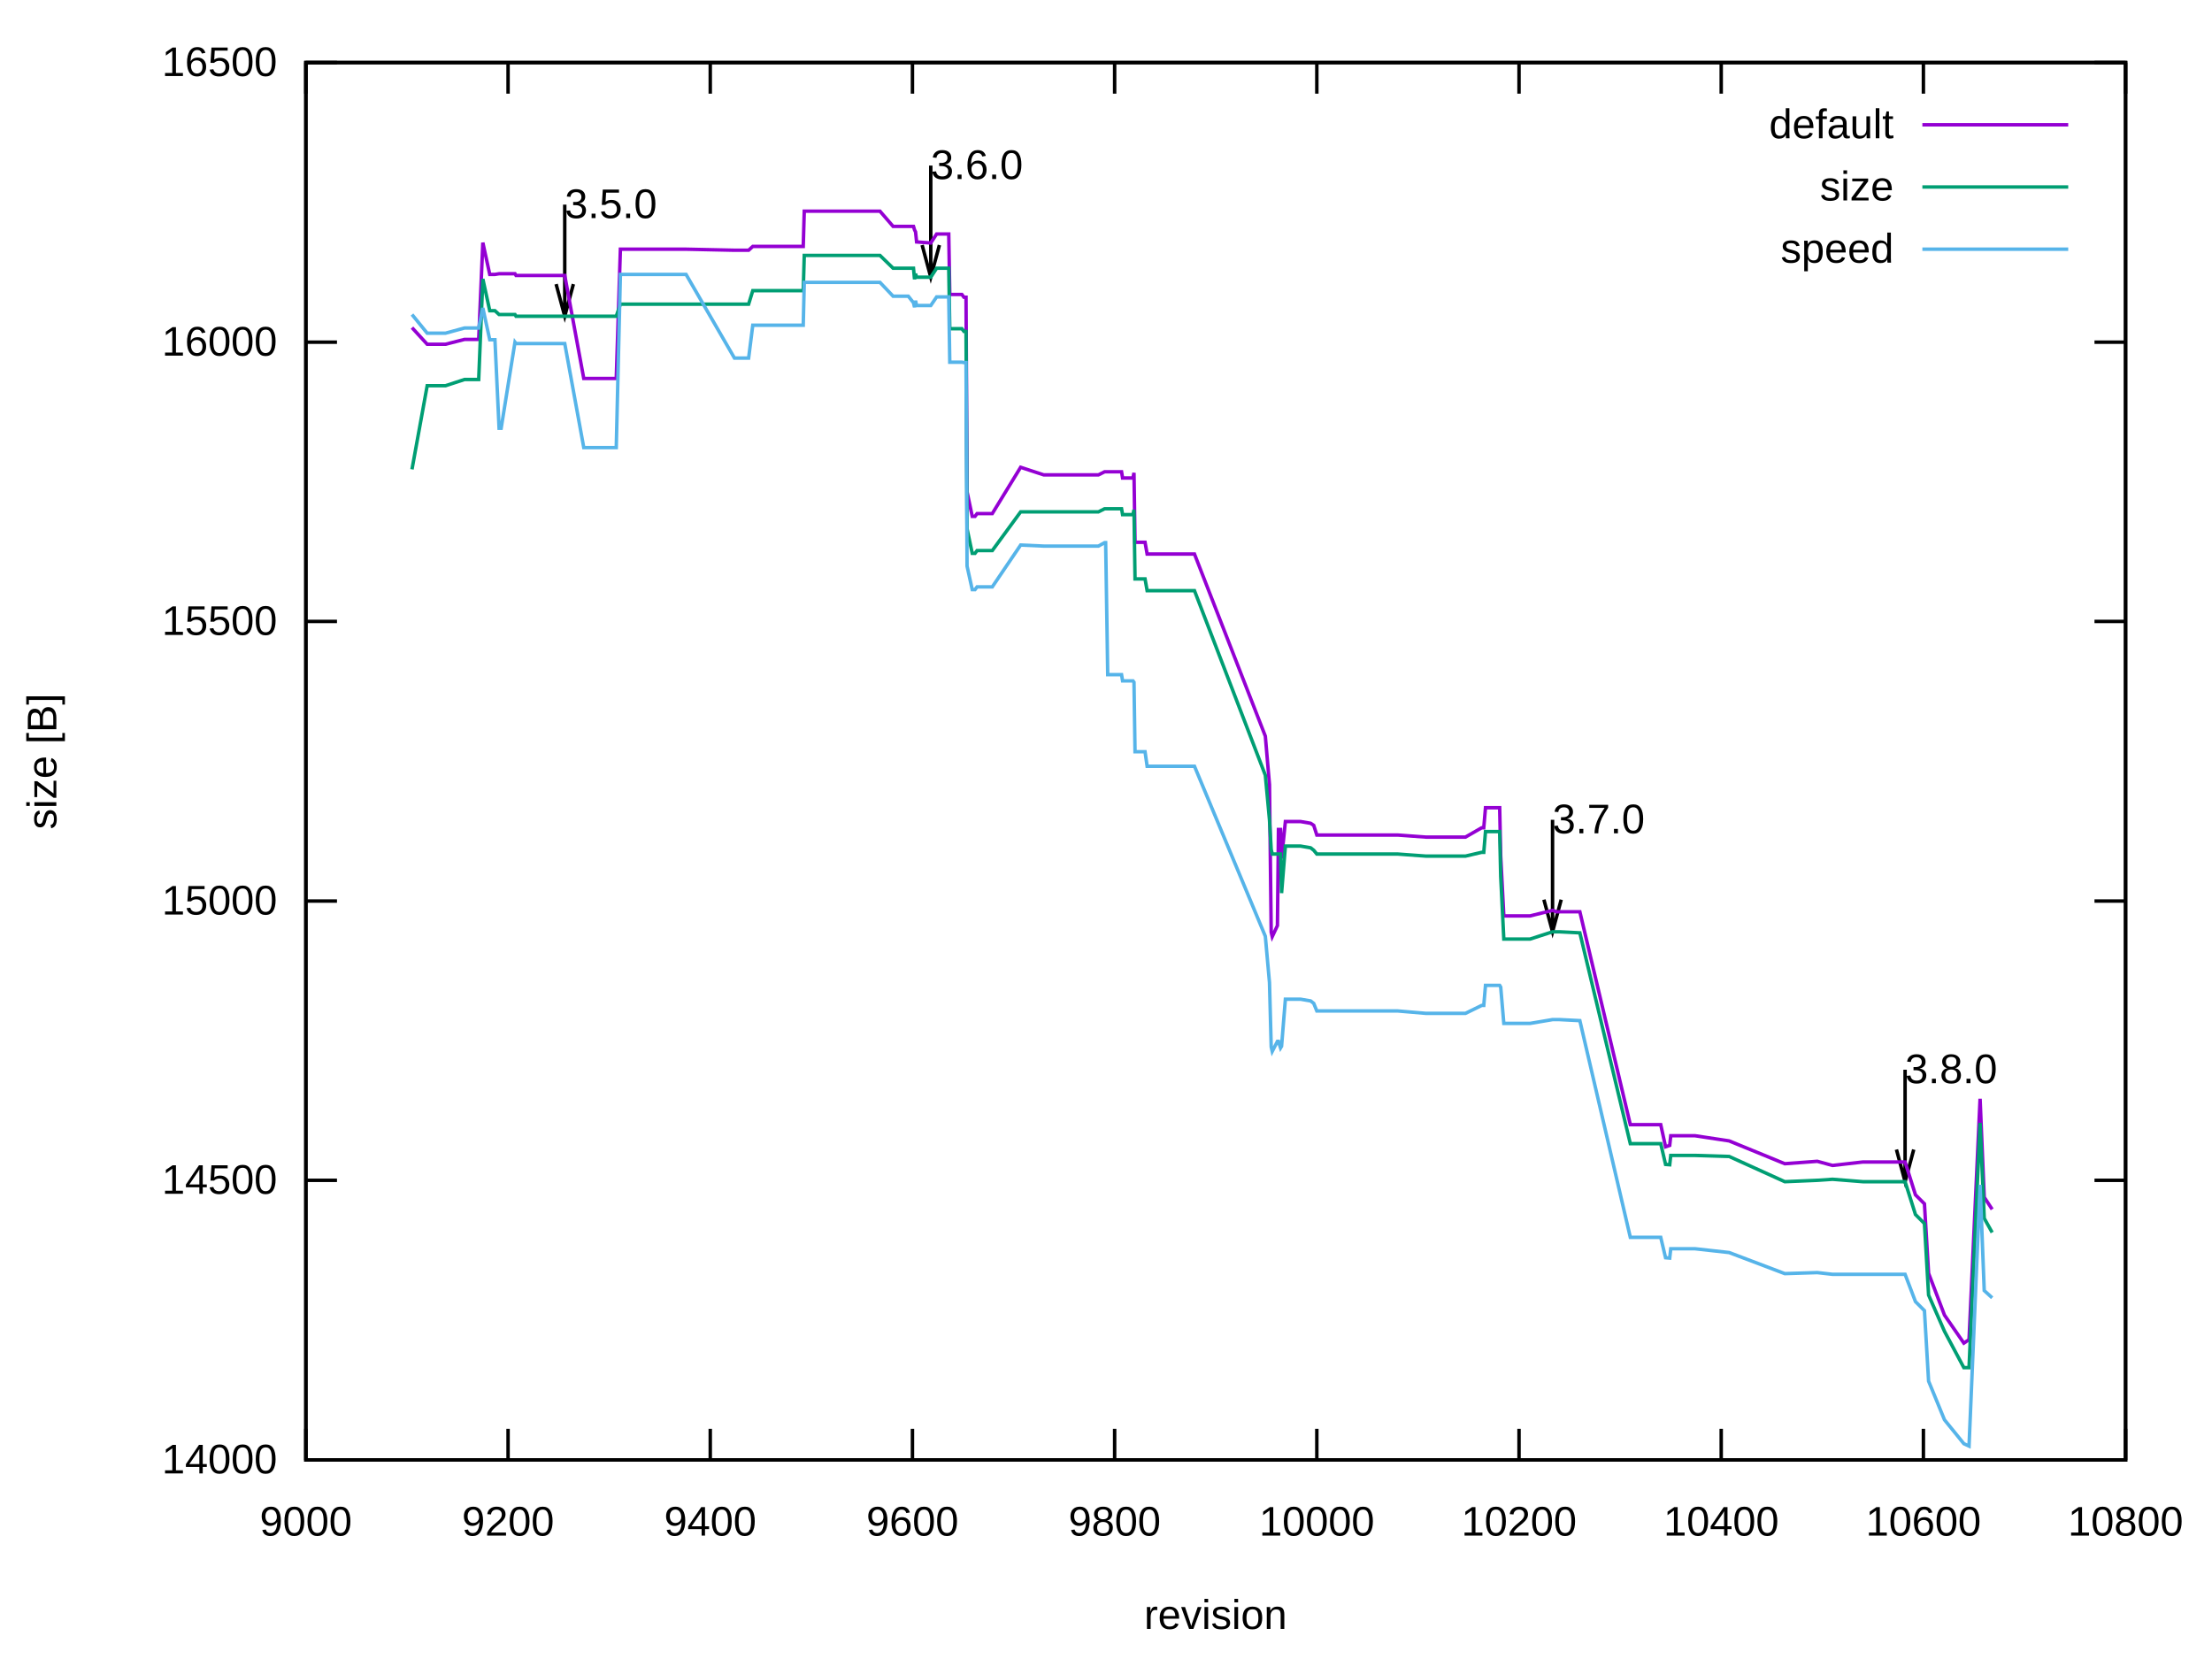
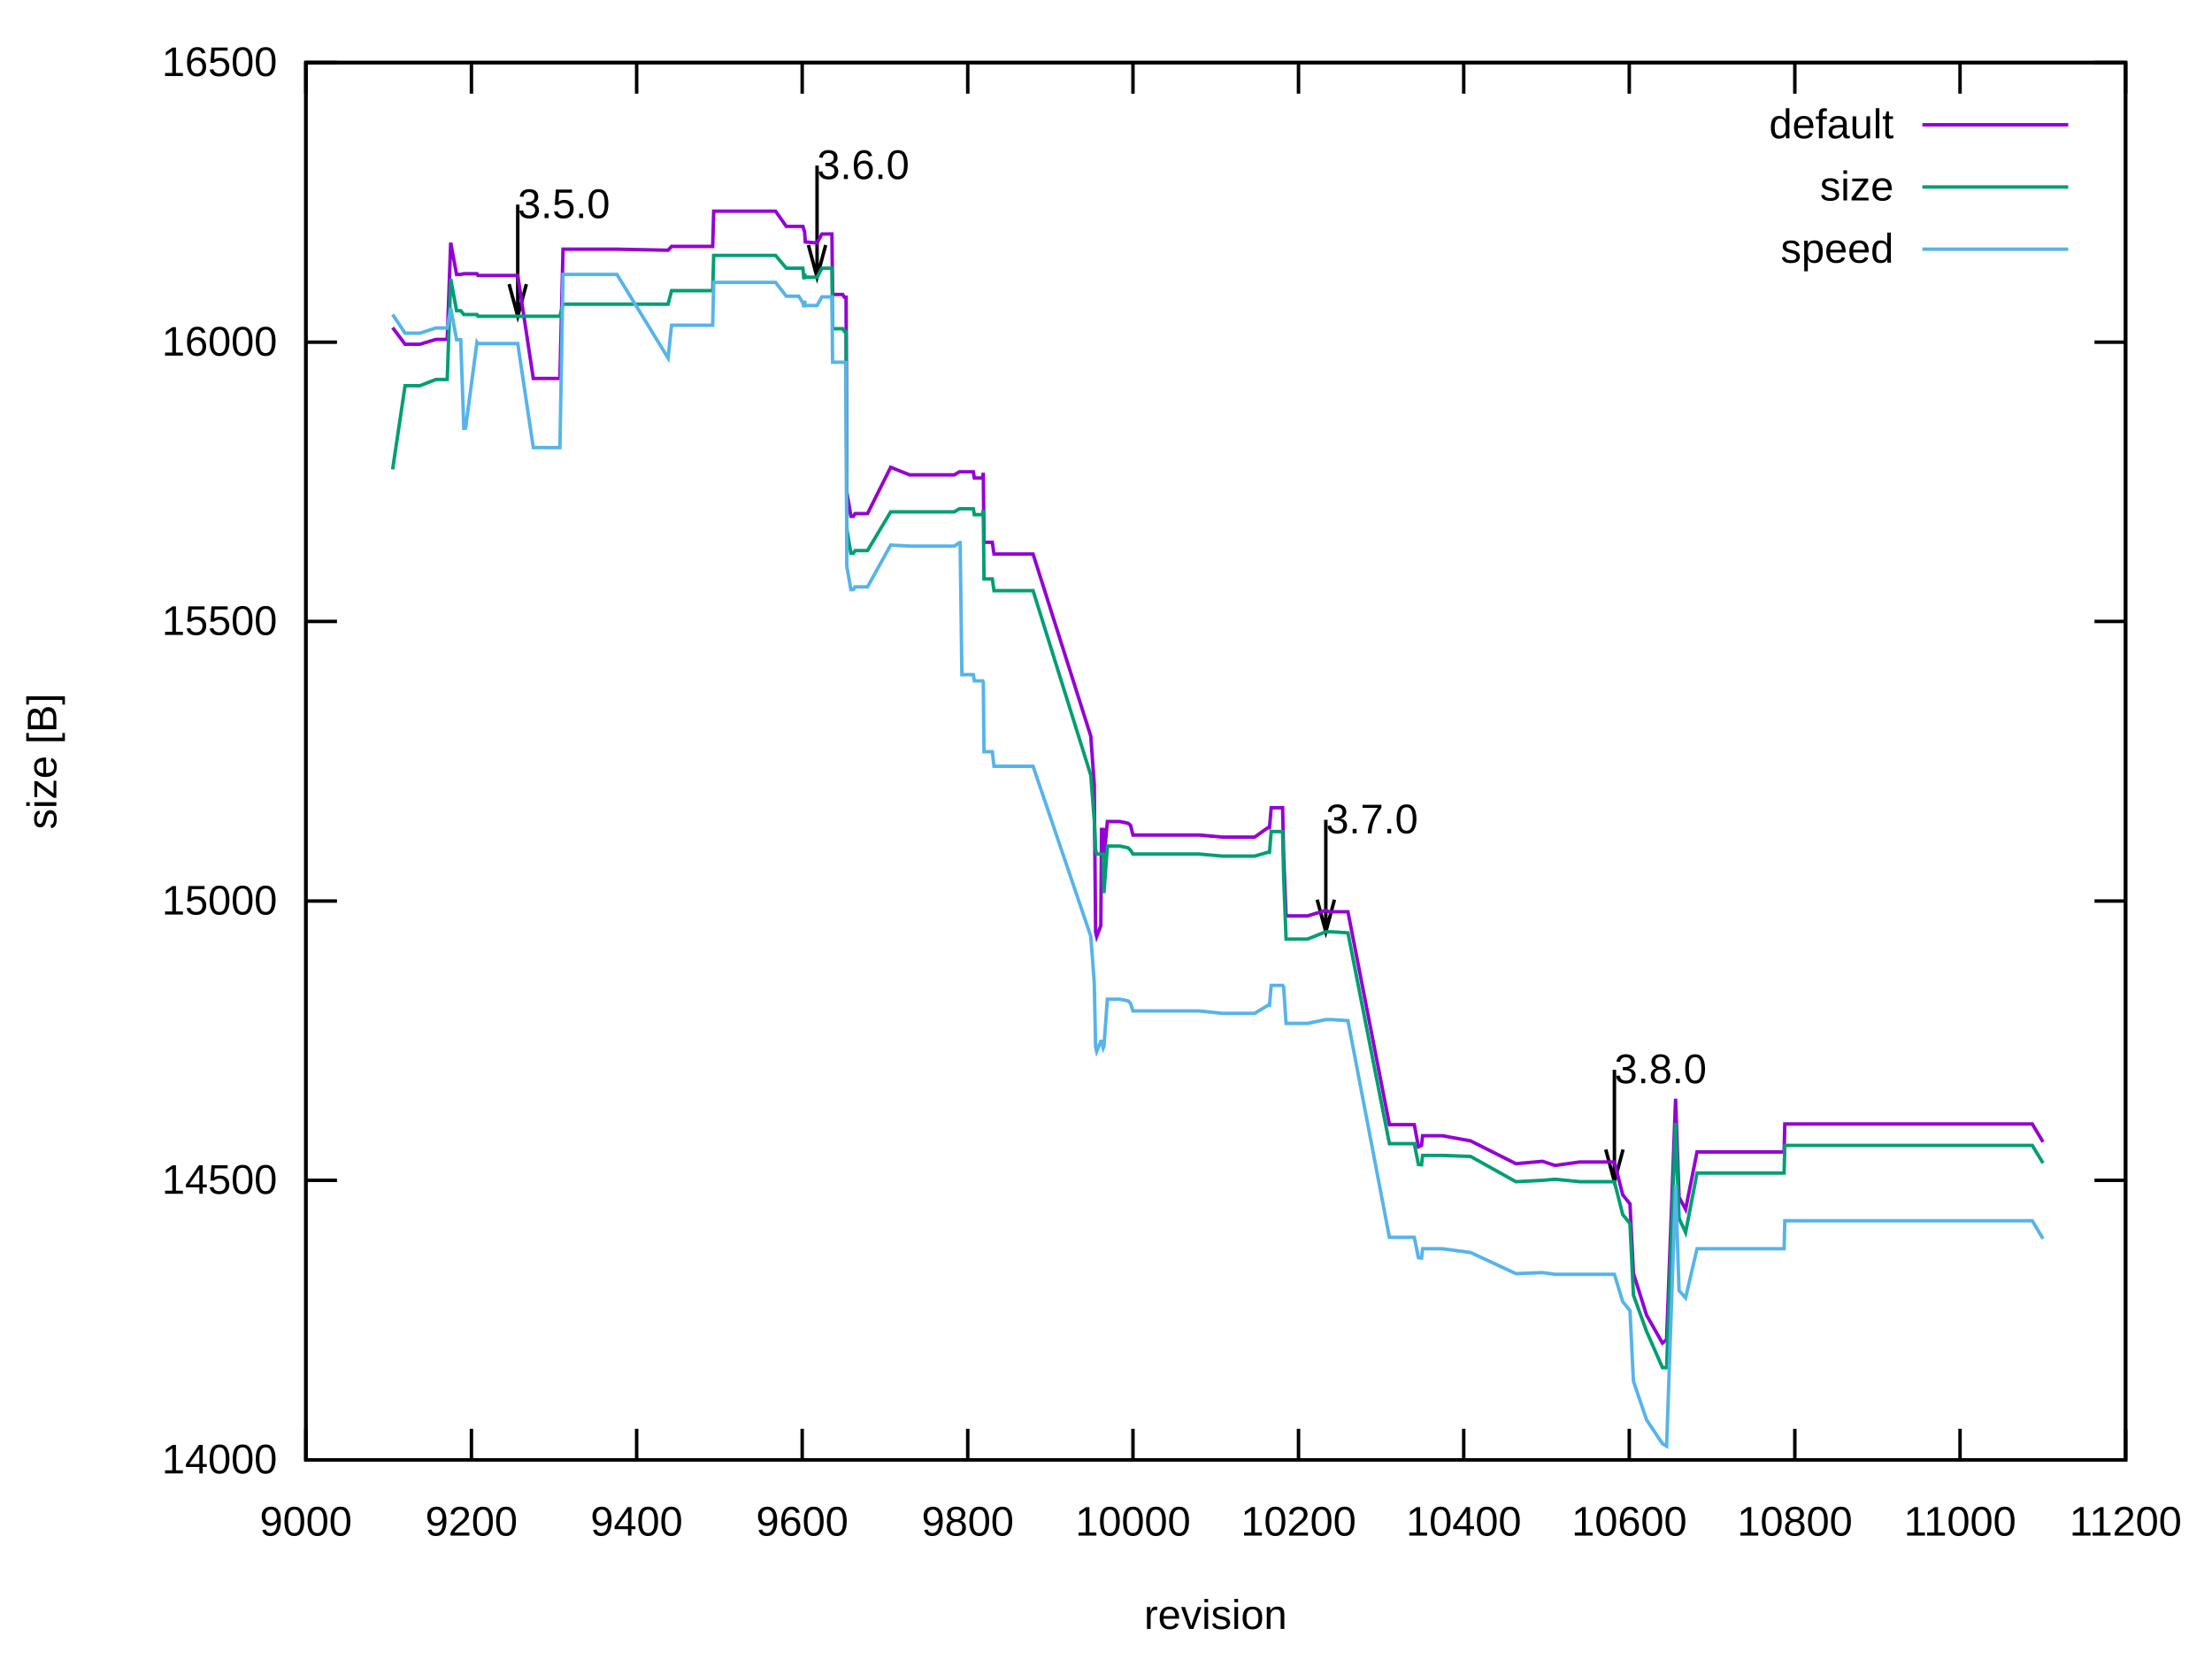
<svg xmlns="http://www.w3.org/2000/svg" xmlns:xlink="http://www.w3.org/1999/xlink" width="640" height="480" viewBox="0 0 640 480">
  <g id="gnuplot_canvas">
    <rect x="0" y="0" width="640" height="480" fill="none" />
    <defs>
      <circle id="gpDot" r="0.5" stroke-width="0.5" stroke="currentColor" />
      <path id="gpPt0" stroke-width="0.222" stroke="currentColor" d="M-1,0 h2 M0,-1 v2" />
      <path id="gpPt1" stroke-width="0.222" stroke="currentColor" d="M-1,-1 L1,1 M1,-1 L-1,1" />
      <path id="gpPt2" stroke-width="0.222" stroke="currentColor" d="M-1,0 L1,0 M0,-1 L0,1 M-1,-1 L1,1 M-1,1 L1,-1" />
      <rect id="gpPt3" stroke-width="0.222" stroke="currentColor" x="-1" y="-1" width="2" height="2" />
      <rect id="gpPt4" stroke-width="0.222" stroke="currentColor" fill="currentColor" x="-1" y="-1" width="2" height="2" />
      <circle id="gpPt5" stroke-width="0.222" stroke="currentColor" cx="0" cy="0" r="1" />
      <use xlink:href="#gpPt5" id="gpPt6" fill="currentColor" stroke="none" />
      <path id="gpPt7" stroke-width="0.222" stroke="currentColor" d="M0,-1.33 L-1.33,0.67 L1.33,0.67 z" />
      <use xlink:href="#gpPt7" id="gpPt8" fill="currentColor" stroke="none" />
      <use xlink:href="#gpPt7" id="gpPt9" stroke="currentColor" transform="rotate(180)" />
      <use xlink:href="#gpPt9" id="gpPt10" fill="currentColor" stroke="none" />
      <use xlink:href="#gpPt3" id="gpPt11" stroke="currentColor" transform="rotate(45)" />
      <use xlink:href="#gpPt11" id="gpPt12" fill="currentColor" stroke="none" />
      <path id="gpPt13" stroke-width="0.222" stroke="currentColor" d="M0,1.330 L1.265,0.411 L0.782,-1.067 L-0.782,-1.076 L-1.265,0.411 z" />
      <use xlink:href="#gpPt13" id="gpPt14" fill="currentColor" stroke="none" />
      <filter id="textbox" filterUnits="objectBoundingBox" x="0" y="0" height="1" width="1">
        <feFlood flood-color="white" flood-opacity="1" result="bgnd" />
        <feComposite in="SourceGraphic" in2="bgnd" operator="atop" />
      </filter>
      <filter id="greybox" filterUnits="objectBoundingBox" x="0" y="0" height="1" width="1">
        <feFlood flood-color="lightgrey" flood-opacity="1" result="grey" />
        <feComposite in="SourceGraphic" in2="grey" operator="atop" />
      </filter>
    </defs>
    <g fill="none" color="white" stroke="currentColor" stroke-width="1.00" stroke-linecap="butt" stroke-linejoin="miter">
</g>
    <g fill="none" color="black" stroke="currentColor" stroke-width="1.00" stroke-linecap="butt" stroke-linejoin="miter">
      <path stroke="black" d="M88.5,422.4 L97.5,422.4 M615.0,422.4 L606.0,422.4  " />
      <g transform="translate(80.2,426.3)" stroke="none" fill="black" font-family="Arial" font-size="12.00" text-anchor="end">
        <text>
          <tspan font-family="Arial"> 14000</tspan>
        </text>
      </g>
    </g>
    <g fill="none" color="black" stroke="currentColor" stroke-width="1.00" stroke-linecap="butt" stroke-linejoin="miter">
      <path stroke="black" d="M88.5,341.5 L97.5,341.5 M615.0,341.5 L606.0,341.5  " />
      <g transform="translate(80.2,345.4)" stroke="none" fill="black" font-family="Arial" font-size="12.00" text-anchor="end">
        <text>
          <tspan font-family="Arial"> 14500</tspan>
        </text>
      </g>
    </g>
    <g fill="none" color="black" stroke="currentColor" stroke-width="1.00" stroke-linecap="butt" stroke-linejoin="miter">
      <path stroke="black" d="M88.5,260.7 L97.5,260.7 M615.0,260.7 L606.0,260.7  " />
      <g transform="translate(80.2,264.6)" stroke="none" fill="black" font-family="Arial" font-size="12.00" text-anchor="end">
        <text>
          <tspan font-family="Arial"> 15000</tspan>
        </text>
      </g>
    </g>
    <g fill="none" color="black" stroke="currentColor" stroke-width="1.00" stroke-linecap="butt" stroke-linejoin="miter">
      <path stroke="black" d="M88.5,179.8 L97.5,179.8 M615.0,179.8 L606.0,179.8  " />
      <g transform="translate(80.2,183.7)" stroke="none" fill="black" font-family="Arial" font-size="12.00" text-anchor="end">
        <text>
          <tspan font-family="Arial"> 15500</tspan>
        </text>
      </g>
    </g>
    <g fill="none" color="black" stroke="currentColor" stroke-width="1.00" stroke-linecap="butt" stroke-linejoin="miter">
      <path stroke="black" d="M88.5,99.0 L97.5,99.0 M615.0,99.0 L606.0,99.0  " />
      <g transform="translate(80.2,102.9)" stroke="none" fill="black" font-family="Arial" font-size="12.00" text-anchor="end">
        <text>
          <tspan font-family="Arial"> 16000</tspan>
        </text>
      </g>
    </g>
    <g fill="none" color="black" stroke="currentColor" stroke-width="1.00" stroke-linecap="butt" stroke-linejoin="miter">
      <path stroke="black" d="M88.5,18.1 L97.5,18.1 M615.0,18.1 L606.0,18.1  " />
      <g transform="translate(80.2,22.0)" stroke="none" fill="black" font-family="Arial" font-size="12.00" text-anchor="end">
        <text>
          <tspan font-family="Arial"> 16500</tspan>
        </text>
      </g>
    </g>
    <g fill="none" color="black" stroke="currentColor" stroke-width="1.00" stroke-linecap="butt" stroke-linejoin="miter">
      <path stroke="black" d="M88.5,422.4 L88.5,413.4 M88.5,18.1 L88.5,27.1  " />
      <g transform="translate(88.5,444.3)" stroke="none" fill="black" font-family="Arial" font-size="12.00" text-anchor="middle">
        <text>
          <tspan font-family="Arial"> 9000</tspan>
        </text>
      </g>
    </g>
    <g fill="none" color="black" stroke="currentColor" stroke-width="1.00" stroke-linecap="butt" stroke-linejoin="miter">
-       <path stroke="black" d="M147.0,422.4 L147.0,413.4 M147.0,18.1 L147.0,27.1  " />
-       <g transform="translate(147.0,444.3)" stroke="none" fill="black" font-family="Arial" font-size="12.00" text-anchor="middle">
+       <path stroke="black" d="M136.4,422.4 L136.4,413.4 M136.4,18.1 L136.4,27.1  " />
+       <g transform="translate(136.4,444.3)" stroke="none" fill="black" font-family="Arial" font-size="12.00" text-anchor="middle">
        <text>
          <tspan font-family="Arial"> 9200</tspan>
        </text>
      </g>
    </g>
    <g fill="none" color="black" stroke="currentColor" stroke-width="1.00" stroke-linecap="butt" stroke-linejoin="miter">
-       <path stroke="black" d="M205.5,422.4 L205.5,413.4 M205.5,18.1 L205.5,27.1  " />
-       <g transform="translate(205.5,444.3)" stroke="none" fill="black" font-family="Arial" font-size="12.00" text-anchor="middle">
+       <path stroke="black" d="M184.2,422.4 L184.2,413.4 M184.2,18.1 L184.2,27.1  " />
+       <g transform="translate(184.2,444.3)" stroke="none" fill="black" font-family="Arial" font-size="12.00" text-anchor="middle">
        <text>
          <tspan font-family="Arial"> 9400</tspan>
        </text>
      </g>
    </g>
    <g fill="none" color="black" stroke="currentColor" stroke-width="1.00" stroke-linecap="butt" stroke-linejoin="miter">
-       <path stroke="black" d="M264.0,422.4 L264.0,413.4 M264.0,18.1 L264.0,27.1  " />
-       <g transform="translate(264.0,444.3)" stroke="none" fill="black" font-family="Arial" font-size="12.00" text-anchor="middle">
+       <path stroke="black" d="M232.1,422.4 L232.1,413.4 M232.1,18.1 L232.1,27.1  " />
+       <g transform="translate(232.1,444.3)" stroke="none" fill="black" font-family="Arial" font-size="12.00" text-anchor="middle">
        <text>
          <tspan font-family="Arial"> 9600</tspan>
        </text>
      </g>
    </g>
    <g fill="none" color="black" stroke="currentColor" stroke-width="1.00" stroke-linecap="butt" stroke-linejoin="miter">
-       <path stroke="black" d="M322.5,422.4 L322.5,413.4 M322.5,18.1 L322.5,27.1  " />
-       <g transform="translate(322.5,444.3)" stroke="none" fill="black" font-family="Arial" font-size="12.00" text-anchor="middle">
+       <path stroke="black" d="M280.0,422.4 L280.0,413.4 M280.0,18.1 L280.0,27.1  " />
+       <g transform="translate(280.0,444.3)" stroke="none" fill="black" font-family="Arial" font-size="12.00" text-anchor="middle">
        <text>
          <tspan font-family="Arial"> 9800</tspan>
        </text>
      </g>
    </g>
    <g fill="none" color="black" stroke="currentColor" stroke-width="1.00" stroke-linecap="butt" stroke-linejoin="miter">
-       <path stroke="black" d="M381.0,422.4 L381.0,413.4 M381.0,18.1 L381.0,27.1  " />
-       <g transform="translate(381.0,444.3)" stroke="none" fill="black" font-family="Arial" font-size="12.00" text-anchor="middle">
+       <path stroke="black" d="M327.8,422.4 L327.8,413.4 M327.8,18.1 L327.8,27.1  " />
+       <g transform="translate(327.8,444.3)" stroke="none" fill="black" font-family="Arial" font-size="12.00" text-anchor="middle">
        <text>
          <tspan font-family="Arial"> 10000</tspan>
        </text>
      </g>
    </g>
    <g fill="none" color="black" stroke="currentColor" stroke-width="1.00" stroke-linecap="butt" stroke-linejoin="miter">
-       <path stroke="black" d="M439.5,422.4 L439.5,413.4 M439.5,18.1 L439.5,27.1  " />
-       <g transform="translate(439.5,444.3)" stroke="none" fill="black" font-family="Arial" font-size="12.00" text-anchor="middle">
+       <path stroke="black" d="M375.7,422.4 L375.7,413.4 M375.7,18.1 L375.7,27.1  " />
+       <g transform="translate(375.7,444.3)" stroke="none" fill="black" font-family="Arial" font-size="12.00" text-anchor="middle">
        <text>
          <tspan font-family="Arial"> 10200</tspan>
        </text>
      </g>
    </g>
    <g fill="none" color="black" stroke="currentColor" stroke-width="1.00" stroke-linecap="butt" stroke-linejoin="miter">
-       <path stroke="black" d="M498.0,422.4 L498.0,413.4 M498.0,18.1 L498.0,27.1  " />
-       <g transform="translate(498.0,444.3)" stroke="none" fill="black" font-family="Arial" font-size="12.00" text-anchor="middle">
+       <path stroke="black" d="M423.5,422.4 L423.5,413.4 M423.5,18.1 L423.5,27.1  " />
+       <g transform="translate(423.5,444.3)" stroke="none" fill="black" font-family="Arial" font-size="12.00" text-anchor="middle">
        <text>
          <tspan font-family="Arial"> 10400</tspan>
        </text>
      </g>
    </g>
    <g fill="none" color="black" stroke="currentColor" stroke-width="1.00" stroke-linecap="butt" stroke-linejoin="miter">
-       <path stroke="black" d="M556.5,422.4 L556.5,413.4 M556.5,18.1 L556.5,27.1  " />
-       <g transform="translate(556.5,444.3)" stroke="none" fill="black" font-family="Arial" font-size="12.00" text-anchor="middle">
+       <path stroke="black" d="M471.4,422.4 L471.4,413.4 M471.4,18.1 L471.4,27.1  " />
+       <g transform="translate(471.4,444.3)" stroke="none" fill="black" font-family="Arial" font-size="12.00" text-anchor="middle">
        <text>
          <tspan font-family="Arial"> 10600</tspan>
+         </text>
+       </g>
+     </g>
+     <g fill="none" color="black" stroke="currentColor" stroke-width="1.00" stroke-linecap="butt" stroke-linejoin="miter">
+       <path stroke="black" d="M519.3,422.4 L519.3,413.4 M519.3,18.1 L519.3,27.1  " />
+       <g transform="translate(519.3,444.3)" stroke="none" fill="black" font-family="Arial" font-size="12.00" text-anchor="middle">
+         <text>
+           <tspan font-family="Arial"> 10800</tspan>
+         </text>
+       </g>
+     </g>
+     <g fill="none" color="black" stroke="currentColor" stroke-width="1.00" stroke-linecap="butt" stroke-linejoin="miter">
+       <path stroke="black" d="M567.1,422.4 L567.1,413.4 M567.1,18.1 L567.1,27.1  " />
+       <g transform="translate(567.1,444.3)" stroke="none" fill="black" font-family="Arial" font-size="12.00" text-anchor="middle">
+         <text>
+           <tspan font-family="Arial"> 11000</tspan>
        </text>
      </g>
    </g>
    <g fill="none" color="black" stroke="currentColor" stroke-width="1.00" stroke-linecap="butt" stroke-linejoin="miter">
      <path stroke="black" d="M615.0,422.4 L615.0,413.4 M615.0,18.1 L615.0,27.1  " />
      <g transform="translate(615.0,444.3)" stroke="none" fill="black" font-family="Arial" font-size="12.00" text-anchor="middle">
        <text>
-           <tspan font-family="Arial"> 10800</tspan>
+           <tspan font-family="Arial"> 11200</tspan>
        </text>
      </g>
    </g>
    <g fill="none" color="black" stroke="currentColor" stroke-width="1.00" stroke-linecap="butt" stroke-linejoin="miter">
</g>
    <g fill="none" color="black" stroke="currentColor" stroke-width="1.00" stroke-linecap="butt" stroke-linejoin="miter">
      <path stroke="black" d="M88.5,18.1 L88.5,422.4 L615.0,422.4 L615.0,18.1 L88.5,18.1 Z  " />
-       <g transform="translate(163.4,63.1)" stroke="none" fill="black" font-family="Arial" font-size="12.00" text-anchor="start">
+       <g transform="translate(149.8,63.1)" stroke="none" fill="black" font-family="Arial" font-size="12.00" text-anchor="start">
        <text>
          <tspan font-family="Arial">3.5.0</tspan>
        </text>
      </g>
-       <g transform="translate(269.3,51.8)" stroke="none" fill="black" font-family="Arial" font-size="12.00" text-anchor="start">
+       <g transform="translate(236.4,51.8)" stroke="none" fill="black" font-family="Arial" font-size="12.00" text-anchor="start">
        <text>
          <tspan font-family="Arial">3.6.0</tspan>
        </text>
      </g>
-       <g transform="translate(449.2,241.1)" stroke="none" fill="black" font-family="Arial" font-size="12.00" text-anchor="start">
+       <g transform="translate(383.6,241.1)" stroke="none" fill="black" font-family="Arial" font-size="12.00" text-anchor="start">
        <text>
          <tspan font-family="Arial">3.7.0</tspan>
        </text>
      </g>
-       <g transform="translate(551.2,313.4)" stroke="none" fill="black" font-family="Arial" font-size="12.00" text-anchor="start">
+       <g transform="translate(467.1,313.4)" stroke="none" fill="black" font-family="Arial" font-size="12.00" text-anchor="start">
        <text>
          <tspan font-family="Arial">3.8.0</tspan>
        </text>
      </g>
-       <path stroke="black" d="M160.9,82.2 L163.4,91.5 L165.9,82.2 M163.4,59.2 L163.4,91.5 M266.8,70.9 L269.3,80.2 L271.8,70.9   M269.3,47.9 L269.3,80.2 M446.7,260.3 L449.2,269.6 L451.7,260.3 M449.2,237.2 L449.2,269.6 M548.7,332.6   L551.2,341.9 L553.7,332.6 M551.2,309.5 L551.2,341.9  " />
+       <path stroke="black" d="M147.3,82.2 L149.8,91.5 L152.3,82.2 M149.8,59.2 L149.8,91.5 M233.9,70.9 L236.4,80.2 L238.9,70.9   M236.4,47.9 L236.4,80.2 M381.1,260.3 L383.6,269.6 L386.1,260.3 M383.6,237.2 L383.6,269.6 M464.6,332.6   L467.1,341.9 L469.6,332.6 M467.1,309.5 L467.1,341.9  " />
    </g>
    <g fill="none" color="black" stroke="currentColor" stroke-width="1.00" stroke-linecap="butt" stroke-linejoin="miter">
      <g transform="translate(16.3,220.3) rotate(270)" stroke="none" fill="black" font-family="Arial" font-size="12.00" text-anchor="middle">
        <text>
          <tspan font-family="Arial">size [B]</tspan>
        </text>
      </g>
    </g>
    <g fill="none" color="black" stroke="currentColor" stroke-width="1.00" stroke-linecap="butt" stroke-linejoin="miter">
      <g transform="translate(351.7,471.3)" stroke="none" fill="black" font-family="Arial" font-size="12.00" text-anchor="middle">
        <text>
          <tspan font-family="Arial">revision</tspan>
        </text>
      </g>
    </g>
    <g fill="none" color="black" stroke="currentColor" stroke-width="1.00" stroke-linecap="butt" stroke-linejoin="miter">
</g>
    <g id="gnuplot_plot_1">
      <g fill="none" color="black" stroke="currentColor" stroke-width="1.00" stroke-linecap="butt" stroke-linejoin="miter">
        <g transform="translate(547.9,40.0)" stroke="none" fill="black" font-family="Arial" font-size="12.00" text-anchor="end">
          <text>
            <tspan font-family="Arial">default</tspan>
          </text>
        </g>
      </g>
      <g fill="none" color="black" stroke="currentColor" stroke-width="1.00" stroke-linecap="butt" stroke-linejoin="miter">
-         <path stroke="rgb(148,   0, 211)" d="M556.2,36.1 L598.4,36.1 M119.2,94.8 L123.6,99.6 L124.8,99.6 L125.6,99.6 L128.9,99.6 L134.4,98.2   L138.5,98.2 L139.7,70.2 L141.7,79.4 L143.2,79.4 L144.4,79.2 L145.0,79.2 L149.0,79.2 L149.3,79.7   L152.3,79.7 L156.7,79.7 L163.4,79.7 L168.9,109.5 L173.6,109.5 L178.3,109.5 L179.5,72.1 L181.8,72.1   L192.0,72.1 L198.5,72.1 L212.5,72.4 L216.6,72.4 L217.8,71.3 L218.7,71.3 L220.7,71.3 L223.3,71.3   L228.3,71.3 L230.9,71.3 L232.4,71.3 L232.7,61.1 L234.2,61.1 L240.9,61.1 L246.5,61.1 L249.4,61.1   L254.6,61.1 L258.4,65.5 L260.8,65.5 L262.8,65.5 L264.3,65.5 L264.6,66.5 L264.9,67.1 L265.2,70.0   L269.3,70.3 L271.0,67.7 L273.4,67.7 L274.2,67.7 L274.5,67.7 L274.8,85.2 L275.1,85.2 L275.7,85.2   L277.2,85.2 L277.5,85.2 L278.3,85.2 L278.9,86.0 L279.5,86.0 L279.8,142.3 L281.3,149.4 L282.1,149.4   L282.7,148.6 L283.0,148.6 L283.3,148.6 L287.1,148.6 L295.3,135.2 L302.0,137.4 L305.0,137.4 L307.0,137.4   L308.2,137.4 L311.1,137.4 L312.0,137.4 L312.3,137.4 L312.6,137.4 L312.8,137.4 L314.6,137.4 L317.8,137.4   L319.6,136.5 L319.9,136.5 L320.5,136.5 L321.6,136.5 L323.4,136.5 L324.5,136.5 L324.8,138.3 L326.9,138.3   L327.8,138.3 L328.1,136.8 L328.4,156.9 L331.3,156.9 L331.9,160.3 L333.0,160.3 L345.6,160.3 L366.1,213.0   L367.3,227.0 L367.8,269.7 L368.1,271.0 L369.6,267.8 L369.9,240.0 L370.5,240.0 L370.8,248.4 L371.9,237.7   L374.0,237.7 L376.3,237.7 L379.2,238.2 L380.1,238.8 L381.0,241.6 L386.0,241.6 L395.0,241.6 L398.0,241.6   L401.2,241.6 L402.1,241.6 L403.5,241.6 L404.4,241.6 L412.6,242.2 L417.3,242.2 L424.0,242.2 L428.7,239.5   L429.3,239.5 L429.8,233.7 L431.9,233.7 L433.9,233.7 L434.2,247.7 L435.1,265.0 L437.2,265.0 L442.1,265.0   L442.7,265.0 L449.2,263.4 L450.3,263.8 L451.2,263.8 L457.1,263.8 L471.7,325.4 L472.8,325.4 L480.5,325.4   L481.9,331.8 L483.1,331.4 L483.4,328.6 L488.1,328.6 L488.3,328.6 L490.4,328.6 L500.3,330.1 L516.4,336.7   L525.8,336.0 L530.2,337.2 L539.0,336.2 L544.2,336.2 L551.2,336.2 L554.2,345.7 L556.8,348.3 L558.0,368.4   L562.6,380.5 L568.2,388.6 L569.7,387.6 L572.9,317.9 L574.1,346.4 L576.4,349.9  " />
+         <path stroke="rgb(148,   0, 211)" d="M556.2,36.1 L598.4,36.1 M113.6,94.8 L117.2,99.6 L118.2,99.6 L118.9,99.6 L121.5,99.6 L126.1,98.2   L129.4,98.2 L130.4,70.2 L132.1,79.4 L133.3,79.4 L134.2,79.2 L134.7,79.2 L138.0,79.2 L138.3,79.7   L140.7,79.7 L144.3,79.7 L149.8,79.7 L154.3,109.5 L158.1,109.5 L162.0,109.5 L162.9,72.1 L164.8,72.1   L173.2,72.1 L178.5,72.1 L193.3,72.4 L194.3,71.3 L195.0,71.3 L196.7,71.3 L198.8,71.3 L202.9,71.3   L205.0,71.3 L206.2,71.3 L206.5,61.1 L207.7,61.1 L213.2,61.1 L217.7,61.1 L220.1,61.1 L224.4,61.1   L227.5,65.5 L229.5,65.5 L231.1,65.5 L232.3,65.5 L232.6,66.5 L232.8,67.1 L233.0,70.0 L236.4,70.3   L237.8,67.7 L239.7,67.7 L240.5,67.7 L240.7,67.7 L240.9,85.2 L241.2,85.2 L241.7,85.2 L242.9,85.2   L243.1,85.2 L243.8,85.2 L244.3,86.0 L244.8,86.0 L245.0,142.3 L246.2,149.4 L246.9,149.4 L247.4,148.6   L247.6,148.6 L247.9,148.6 L251.0,148.6 L257.7,135.2 L263.2,137.4 L265.6,137.4 L267.3,137.4 L268.2,137.4   L270.6,137.4 L271.3,137.4 L271.6,137.4 L271.8,137.4 L272.1,137.4 L273.5,137.4 L276.1,137.4 L277.6,136.5   L277.8,136.5 L278.3,136.5 L279.2,136.5 L280.7,136.5 L281.6,136.5 L281.9,138.3 L283.5,138.3 L284.3,138.3   L284.5,136.8 L284.7,156.9 L287.1,156.9 L287.6,160.3 L288.6,160.3 L298.9,160.3 L315.6,213.0 L316.6,227.0   L317.0,269.7 L317.3,271.0 L318.5,267.8 L318.7,240.0 L319.2,240.0 L319.4,248.4 L320.4,237.7 L322.1,237.7   L324.0,237.7 L326.4,238.2 L327.1,238.8 L327.8,241.6 L331.9,241.6 L339.3,241.6 L341.7,241.6 L344.3,241.6   L345.0,241.6 L346.2,241.6 L347.0,241.6 L353.7,242.2 L357.5,242.2 L363.0,242.2 L366.8,239.5 L367.3,239.5   L367.8,233.7 L369.5,233.7 L371.1,233.7 L371.4,247.7 L372.1,265.0 L373.8,265.0 L377.8,265.0 L378.3,265.0   L383.6,263.4 L384.5,263.8 L385.3,263.8 L390.0,263.8 L402.0,325.4 L403.0,325.4 L409.2,325.4 L410.4,331.8   L411.3,331.4 L411.6,328.6 L415.4,328.6 L415.6,328.6 L417.3,328.6 L425.5,330.1 L438.6,336.7 L446.3,336.0   L449.9,337.2 L457.1,336.2 L461.4,336.2 L467.1,336.2 L469.5,345.7 L471.6,348.3 L472.6,368.4 L476.4,380.5   L481.0,388.6 L482.2,387.6 L484.8,317.9 L485.8,346.4 L487.7,349.9 L491.0,333.3 L513.3,333.3 L515.0,333.3   L515.9,333.3 L516.2,333.3 L516.4,325.2 L516.9,325.2 L519.3,325.2 L543.2,325.2 L557.6,325.2 L560.9,325.2   L588.0,325.2 L591.1,330.4  " />
      </g>
    </g>
    <g id="gnuplot_plot_2">
      <g fill="none" color="black" stroke="currentColor" stroke-width="1.00" stroke-linecap="butt" stroke-linejoin="miter">
        <g transform="translate(547.9,58.0)" stroke="none" fill="black" font-family="Arial" font-size="12.00" text-anchor="end">
          <text>
            <tspan font-family="Arial">size</tspan>
          </text>
        </g>
      </g>
      <g fill="none" color="black" stroke="currentColor" stroke-width="1.00" stroke-linecap="butt" stroke-linejoin="miter">
-         <path stroke="rgb(  0, 158, 115)" d="M556.2,54.1 L598.4,54.1 M119.2,135.8 L123.6,111.6 L124.8,111.6 L125.6,111.6 L128.9,111.6 L134.4,109.8   L138.5,109.8 L139.7,80.7 L141.7,89.9 L143.2,89.9 L144.4,91.0 L145.0,91.0 L149.0,91.0 L149.3,91.5   L152.3,91.5 L156.7,91.5 L163.4,91.5 L168.9,91.5 L173.6,91.5 L178.3,91.5 L179.5,88.0 L181.8,88.0   L192.0,88.0 L198.5,88.0 L212.5,88.0 L216.6,88.0 L217.8,84.1 L218.7,84.1 L220.7,84.1 L223.3,84.1   L228.3,84.1 L230.9,84.1 L232.4,84.1 L232.7,73.9 L234.2,73.9 L240.9,73.9 L246.5,73.9 L249.4,73.9   L254.6,73.9 L258.4,77.6 L260.8,77.6 L262.8,77.6 L264.3,77.6 L264.6,80.8 L264.9,79.2 L265.2,80.2   L269.3,80.2 L271.0,77.6 L273.4,77.6 L274.2,77.6 L274.5,77.6 L274.8,95.1 L275.1,95.1 L275.7,95.1   L277.2,95.1 L277.5,95.1 L278.3,95.1 L278.9,95.9 L279.5,95.9 L279.8,153.0 L281.3,160.1 L282.1,160.1   L282.7,159.3 L283.0,159.3 L283.3,159.3 L287.1,159.3 L295.3,148.1 L302.0,148.1 L305.0,148.1 L307.0,148.1   L308.2,148.1 L311.1,148.1 L312.0,148.1 L312.3,148.1 L312.6,148.1 L312.8,148.1 L314.6,148.1 L317.8,148.1   L319.6,147.2 L319.9,147.2 L320.5,147.2 L321.6,147.2 L323.4,147.2 L324.5,147.2 L324.8,148.9 L326.9,148.9   L327.8,148.9 L328.1,147.5 L328.4,167.5 L331.3,167.5 L331.9,170.9 L333.0,170.9 L345.6,170.9 L366.1,224.3   L367.3,237.2 L367.8,245.8 L368.1,247.1 L369.6,247.1 L369.9,247.1 L370.5,247.1 L370.8,258.4 L371.9,244.8   L374.0,244.8 L376.3,244.8 L379.2,245.3 L380.1,246.0 L381.0,247.1 L386.0,247.1 L395.0,247.1 L398.0,247.1   L401.2,247.1 L402.1,247.1 L403.5,247.1 L404.4,247.1 L412.6,247.7 L417.3,247.7 L424.0,247.7 L428.7,246.6   L429.3,246.6 L429.8,240.6 L431.9,240.6 L433.9,240.6 L434.2,253.6 L435.1,271.7 L437.2,271.7 L442.1,271.7   L442.7,271.7 L449.2,269.6 L450.3,269.6 L451.2,269.6 L457.1,269.9 L471.7,330.9 L472.8,330.9 L480.5,330.9   L481.9,336.9 L483.1,337.0 L483.4,334.3 L488.1,334.3 L488.3,334.3 L490.4,334.3 L500.3,334.6 L516.4,341.9   L525.8,341.5 L530.2,341.2 L539.0,341.9 L544.2,341.9 L551.2,341.9 L554.2,351.4 L556.8,354.0 L558.0,374.7   L562.6,385.2 L568.2,395.7 L569.7,395.7 L572.9,324.9 L574.1,352.5 L576.4,356.6  " />
+         <path stroke="rgb(  0, 158, 115)" d="M556.2,54.1 L598.4,54.1 M113.6,135.8 L117.2,111.6 L118.2,111.6 L118.9,111.6 L121.5,111.6 L126.1,109.8   L129.4,109.8 L130.4,80.7 L132.1,89.9 L133.3,89.9 L134.2,91.0 L134.7,91.0 L138.0,91.0 L138.3,91.5   L140.7,91.5 L144.3,91.5 L149.8,91.5 L154.3,91.5 L158.1,91.5 L162.0,91.5 L162.9,88.0 L164.8,88.0   L173.2,88.0 L178.5,88.0 L193.3,88.0 L194.3,84.1 L195.0,84.1 L196.7,84.1 L198.8,84.1 L202.9,84.1   L205.0,84.1 L206.2,84.1 L206.5,73.9 L207.7,73.9 L213.2,73.9 L217.7,73.9 L220.1,73.9 L224.4,73.9   L227.5,77.6 L229.5,77.6 L231.1,77.6 L232.3,77.6 L232.6,80.8 L232.8,79.2 L233.0,80.2 L236.4,80.2   L237.8,77.6 L239.7,77.6 L240.5,77.6 L240.7,77.6 L240.9,95.1 L241.2,95.1 L241.7,95.1 L242.9,95.1   L243.1,95.1 L243.8,95.1 L244.3,95.9 L244.8,95.9 L245.0,153.0 L246.2,160.1 L246.9,160.1 L247.4,159.3   L247.6,159.3 L247.9,159.3 L251.0,159.3 L257.7,148.1 L263.2,148.1 L265.6,148.1 L267.3,148.1 L268.2,148.1   L270.6,148.1 L271.3,148.1 L271.6,148.1 L271.8,148.1 L272.1,148.1 L273.5,148.1 L276.1,148.1 L277.6,147.2   L277.8,147.2 L278.3,147.2 L279.2,147.2 L280.7,147.2 L281.6,147.2 L281.9,148.9 L283.5,148.9 L284.3,148.9   L284.5,147.5 L284.7,167.5 L287.1,167.5 L287.6,170.9 L288.6,170.9 L298.9,170.9 L315.6,224.3 L316.6,237.2   L317.0,245.8 L317.3,247.1 L318.5,247.1 L318.7,247.1 L319.2,247.1 L319.4,258.4 L320.4,244.8 L322.1,244.8   L324.0,244.8 L326.4,245.3 L327.1,246.0 L327.8,247.1 L331.9,247.1 L339.3,247.1 L341.7,247.1 L344.3,247.1   L345.0,247.1 L346.2,247.1 L347.0,247.1 L353.7,247.7 L357.5,247.7 L363.0,247.7 L366.8,246.6 L367.3,246.6   L367.8,240.6 L369.5,240.6 L371.1,240.6 L371.4,253.6 L372.1,271.7 L373.8,271.7 L377.8,271.7 L378.3,271.7   L383.6,269.6 L384.5,269.6 L385.3,269.6 L390.0,269.9 L402.0,330.9 L403.0,330.9 L409.2,330.9 L410.4,336.9   L411.3,337.0 L411.6,334.3 L415.4,334.3 L415.6,334.3 L417.3,334.3 L425.5,334.6 L438.6,341.9 L446.3,341.5   L449.9,341.2 L457.1,341.9 L461.4,341.9 L467.1,341.9 L469.5,351.4 L471.6,354.0 L472.6,374.7 L476.4,385.2   L481.0,395.7 L482.2,395.7 L484.8,324.9 L485.8,352.5 L487.7,356.6 L491.0,339.4 L513.3,339.4 L515.0,339.4   L515.9,339.4 L516.2,339.4 L516.4,331.4 L516.9,331.4 L519.3,331.4 L543.2,331.4 L557.6,331.4 L560.9,331.4   L588.0,331.4 L591.1,336.5  " />
      </g>
    </g>
    <g id="gnuplot_plot_3">
      <g fill="none" color="black" stroke="currentColor" stroke-width="1.00" stroke-linecap="butt" stroke-linejoin="miter">
        <g transform="translate(547.9,76.0)" stroke="none" fill="black" font-family="Arial" font-size="12.00" text-anchor="end">
          <text>
            <tspan font-family="Arial">speed</tspan>
          </text>
        </g>
      </g>
      <g fill="none" color="black" stroke="currentColor" stroke-width="1.00" stroke-linecap="butt" stroke-linejoin="miter">
-         <path stroke="rgb( 86, 180, 233)" d="M556.2,72.1 L598.4,72.1 M119.2,91.0 L123.6,96.4 L124.8,96.4 L125.6,96.4 L128.9,96.4 L134.4,94.9   L138.5,94.9 L139.7,89.1 L141.7,98.3 L143.2,98.3 L144.4,123.9 L145.0,123.9 L149.0,99.0 L149.3,99.4   L152.3,99.4 L156.7,99.4 L163.4,99.4 L168.9,129.5 L173.6,129.5 L178.3,129.5 L179.5,79.4 L181.8,79.4   L192.0,79.4 L198.5,79.4 L212.5,103.6 L216.6,103.6 L217.8,94.1 L218.7,94.1 L220.7,94.1 L223.3,94.1   L228.3,94.1 L230.9,94.1 L232.4,94.1 L232.7,81.7 L234.2,81.7 L240.9,81.7 L246.5,81.7 L249.4,81.7   L254.6,81.7 L258.4,85.7 L260.8,85.7 L262.8,85.7 L264.3,87.6 L264.6,88.9 L264.9,87.0 L265.2,88.4   L269.3,88.4 L271.0,85.9 L273.4,85.9 L274.2,85.9 L274.5,85.9 L274.8,104.8 L275.1,104.8 L275.7,104.8   L277.2,104.8 L277.5,104.8 L278.3,104.8 L278.9,104.9 L279.5,104.9 L279.8,163.8 L281.3,170.6 L282.1,170.6   L282.7,169.8 L283.0,169.8 L283.3,169.8 L287.1,169.8 L295.3,157.7 L302.0,158.0 L305.0,158.0 L307.0,158.0   L308.2,158.0 L311.1,158.0 L312.0,158.0 L312.3,158.0 L312.6,158.0 L312.8,158.0 L314.6,158.0 L317.8,158.0   L319.6,157.0 L319.9,157.0 L320.5,195.2 L321.6,195.2 L323.4,195.2 L324.5,195.2 L324.8,197.0 L326.9,197.0   L327.8,197.0 L328.1,197.4 L328.4,217.5 L331.3,217.5 L331.9,221.7 L333.0,221.7 L345.6,221.7 L366.1,270.9   L367.3,284.3 L367.8,302.9 L368.1,304.2 L369.6,301.3 L369.9,301.3 L370.5,303.2 L370.8,302.7 L371.9,289.1   L374.0,289.1 L376.3,289.1 L379.2,289.6 L380.1,290.3 L381.0,292.5 L386.0,292.5 L395.0,292.5 L398.0,292.5   L401.2,292.5 L402.1,292.5 L403.5,292.5 L404.4,292.5 L412.6,293.2 L417.3,293.2 L424.0,293.2 L428.7,290.9   L429.3,290.9 L429.8,285.1 L431.9,285.1 L433.9,285.1 L434.2,285.6 L435.1,296.1 L437.2,296.1 L442.1,296.1   L442.7,296.1 L449.2,295.0 L450.3,295.0 L451.2,295.0 L457.1,295.3 L471.7,358.0 L472.8,358.0 L480.5,358.0   L481.9,363.9 L483.1,364.0 L483.4,361.3 L488.1,361.3 L488.3,361.3 L490.4,361.3 L500.3,362.4 L516.4,368.5   L525.8,368.2 L530.2,368.7 L539.0,368.7 L544.2,368.7 L551.2,368.7 L554.2,376.6 L556.8,379.2 L558.0,399.6   L562.6,410.8 L568.2,417.7 L569.7,418.4 L572.9,342.8 L574.1,373.4 L576.4,375.5  " />
+         <path stroke="rgb( 86, 180, 233)" d="M556.2,72.1 L598.4,72.1 M113.6,91.0 L117.2,96.4 L118.2,96.4 L118.9,96.4 L121.5,96.4 L126.1,94.9   L129.4,94.9 L130.4,89.1 L132.1,98.3 L133.3,98.3 L134.2,123.9 L134.7,123.9 L138.0,99.0 L138.3,99.4   L140.7,99.4 L144.3,99.4 L149.8,99.4 L154.3,129.5 L158.1,129.5 L162.0,129.5 L162.9,79.4 L164.8,79.4   L173.2,79.4 L178.5,79.4 L193.3,103.6 L194.3,94.1 L195.0,94.1 L196.7,94.1 L198.8,94.1 L202.9,94.1   L205.0,94.1 L206.2,94.1 L206.5,81.7 L207.7,81.7 L213.2,81.7 L217.7,81.7 L220.1,81.7 L224.4,81.7   L227.5,85.7 L229.5,85.7 L231.1,85.7 L232.3,87.6 L232.6,88.9 L232.8,87.0 L233.0,88.4 L236.4,88.4   L237.8,85.9 L239.7,85.9 L240.5,85.9 L240.7,85.9 L240.9,104.8 L241.2,104.8 L241.7,104.8 L242.9,104.8   L243.1,104.8 L243.8,104.8 L244.3,104.9 L244.8,104.9 L245.0,163.8 L246.2,170.6 L246.9,170.6 L247.4,169.8   L247.6,169.8 L247.9,169.8 L251.0,169.8 L257.7,157.7 L263.2,158.0 L265.6,158.0 L267.3,158.0 L268.2,158.0   L270.6,158.0 L271.3,158.0 L271.6,158.0 L271.8,158.0 L272.1,158.0 L273.5,158.0 L276.1,158.0 L277.6,157.0   L277.8,157.0 L278.3,195.2 L279.2,195.2 L280.7,195.2 L281.6,195.2 L281.9,197.0 L283.5,197.0 L284.3,197.0   L284.5,197.4 L284.7,217.5 L287.1,217.5 L287.6,221.7 L288.6,221.7 L298.9,221.7 L315.6,270.9 L316.6,284.3   L317.0,302.9 L317.3,304.2 L318.5,301.3 L318.7,301.3 L319.2,303.2 L319.4,302.7 L320.4,289.1 L322.1,289.1   L324.0,289.1 L326.4,289.6 L327.1,290.3 L327.8,292.5 L331.9,292.5 L339.3,292.5 L341.7,292.5 L344.3,292.5   L345.0,292.5 L346.2,292.5 L347.0,292.5 L353.7,293.2 L357.5,293.2 L363.0,293.2 L366.8,290.9 L367.3,290.9   L367.8,285.1 L369.5,285.1 L371.1,285.1 L371.4,285.6 L372.1,296.1 L373.8,296.1 L377.8,296.1 L378.3,296.1   L383.6,295.0 L384.5,295.0 L385.3,295.0 L390.0,295.3 L402.0,358.0 L403.0,358.0 L409.2,358.0 L410.4,363.9   L411.3,364.0 L411.6,361.3 L415.4,361.3 L415.6,361.3 L417.3,361.3 L425.5,362.4 L438.6,368.5 L446.3,368.2   L449.9,368.7 L457.1,368.7 L461.4,368.7 L467.1,368.7 L469.5,376.6 L471.6,379.2 L472.6,399.6 L476.4,410.8   L481.0,417.7 L482.2,418.4 L484.8,342.8 L485.8,373.4 L487.7,375.5 L491.0,361.3 L513.3,361.3 L515.0,361.3   L515.9,361.3 L516.2,361.3 L516.4,353.2 L516.9,353.2 L519.3,353.2 L543.2,353.2 L557.6,353.2 L560.9,353.2   L588.0,353.2 L591.1,358.4  " />
      </g>
    </g>
    <g fill="none" color="white" stroke="rgb( 86, 180, 233)" stroke-width="2.00" stroke-linecap="butt" stroke-linejoin="miter">
</g>
    <g fill="none" color="black" stroke="currentColor" stroke-width="2.00" stroke-linecap="butt" stroke-linejoin="miter">
</g>
    <g fill="none" color="black" stroke="black" stroke-width="1.00" stroke-linecap="butt" stroke-linejoin="miter">
</g>
    <g fill="none" color="black" stroke="currentColor" stroke-width="1.00" stroke-linecap="butt" stroke-linejoin="miter">
      <path stroke="black" d="M88.5,18.1 L88.5,422.4 L615.0,422.4 L615.0,18.1 L88.5,18.1 Z  " />
    </g>
    <g fill="none" color="black" stroke="currentColor" stroke-width="1.00" stroke-linecap="butt" stroke-linejoin="miter">
</g>
  </g>
</svg>
